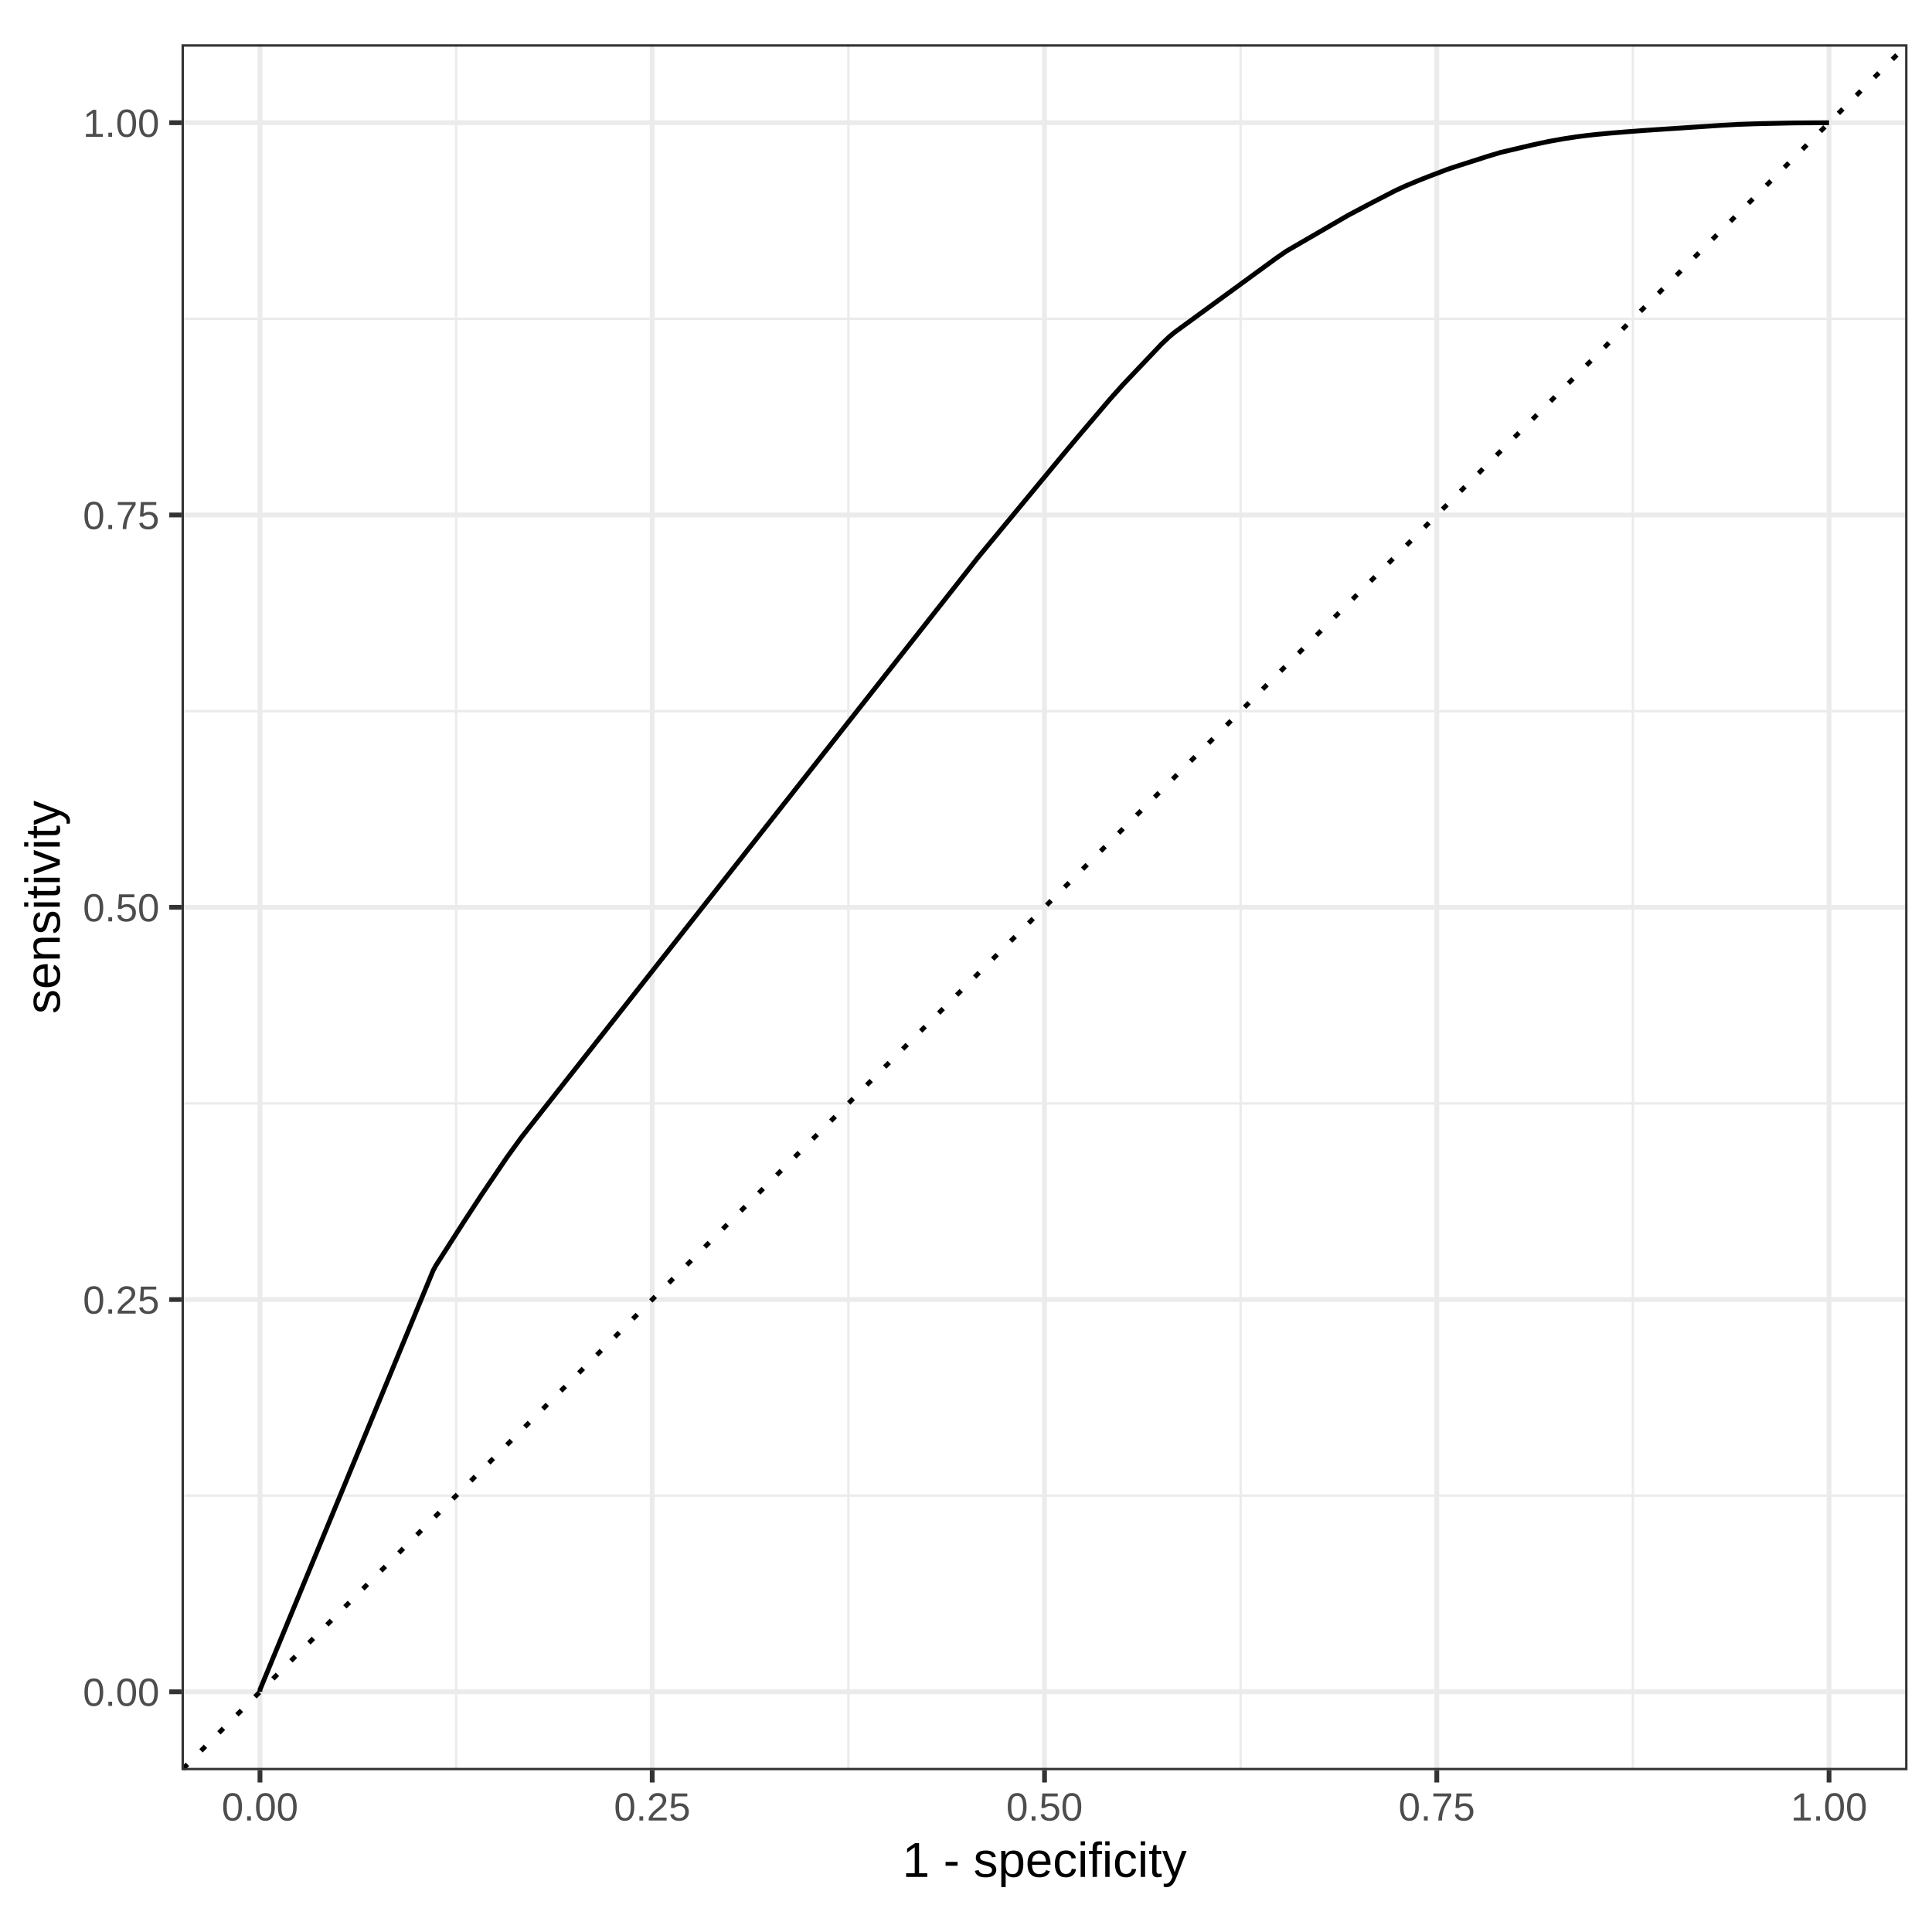
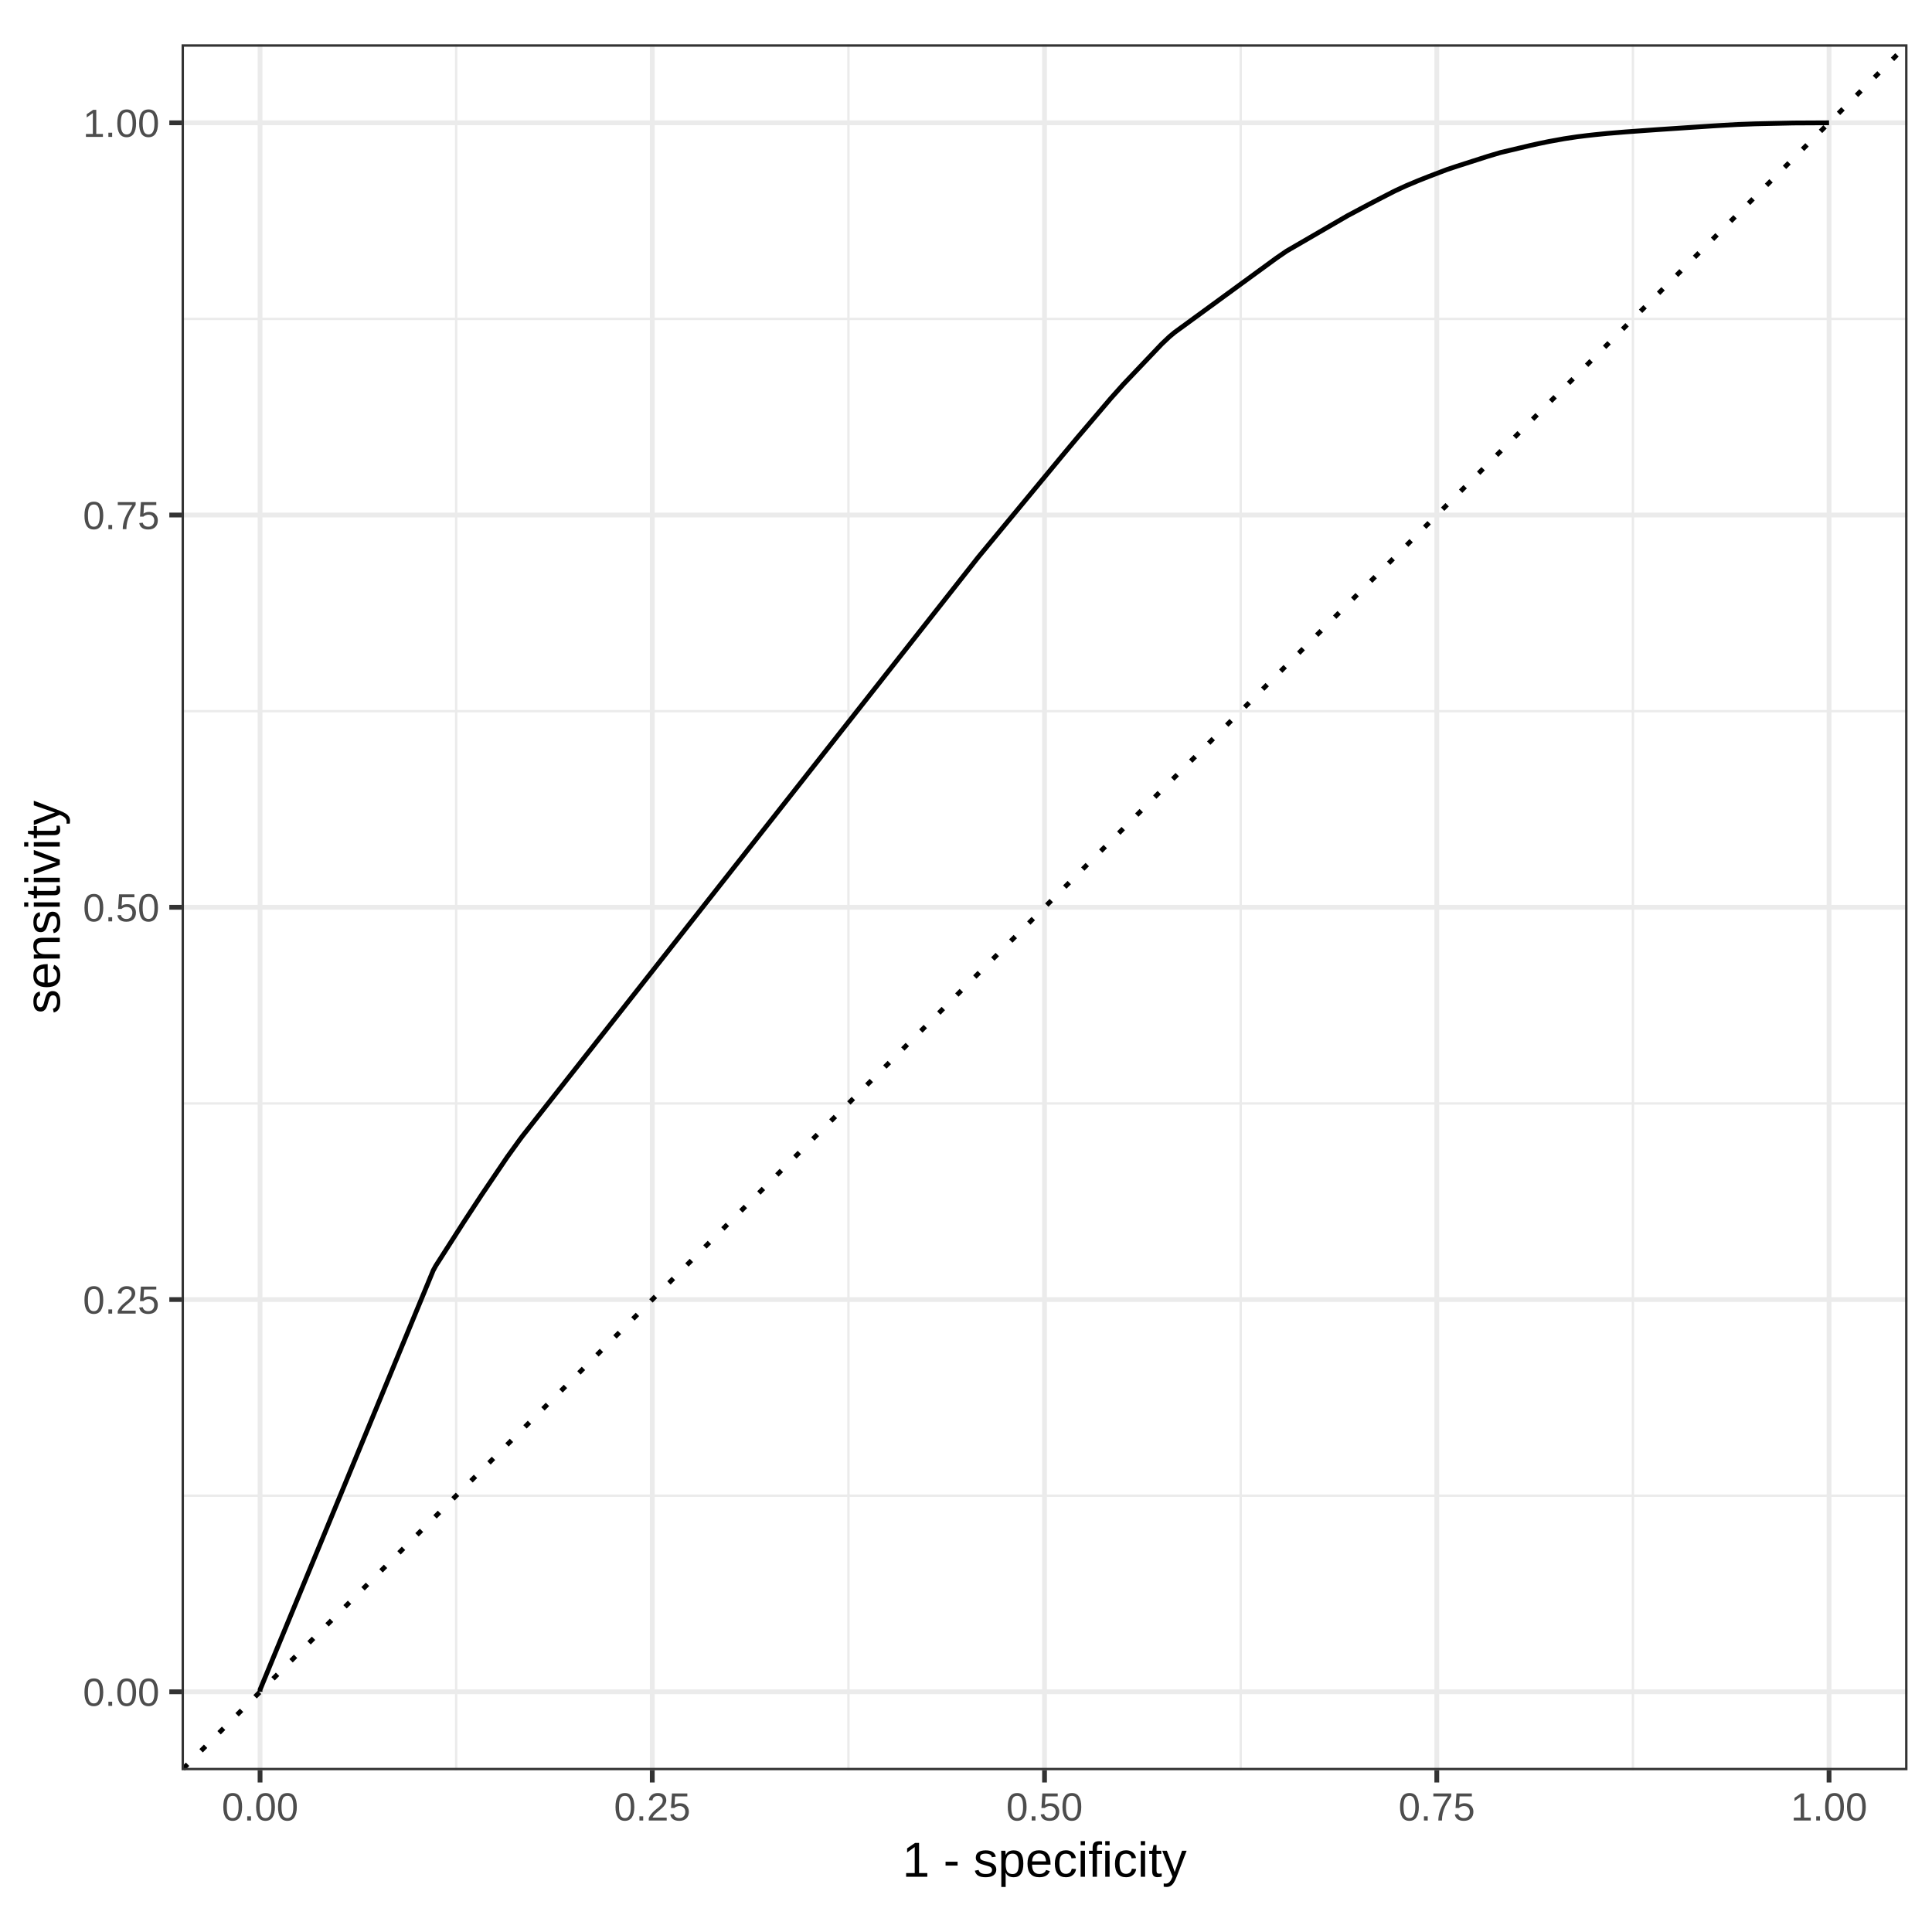
<svg xmlns="http://www.w3.org/2000/svg" class="svglite" width="432.00pt" height="432.00pt" viewBox="0 0 432.00 432.00">
  <defs>
    <style type="text/css">
    .svglite line, .svglite polyline, .svglite polygon, .svglite path, .svglite rect, .svglite circle {
      fill: none;
      stroke: #000000;
      stroke-linecap: round;
      stroke-linejoin: round;
      stroke-miterlimit: 10.00;
    }
    .svglite text {
      white-space: pre;
    }
  </style>
  </defs>
  <rect width="100%" height="100%" style="stroke: none; fill: #FFFFFF;" />
  <defs>
    <clipPath id="cpMC4wMHw0MzIuMDB8MC4wMHw0MzIuMDA=">
      <rect x="0.00" y="0.00" width="432.00" height="432.00" />
    </clipPath>
  </defs>
  <g clip-path="url(#cpMC4wMHw0MzIuMDB8MC4wMHw0MzIuMDA=)">
</g>
  <defs>
-     <clipPath id="cpMC4wMHw0MzIuMDB8NC40Mnw0MjcuNTg=">
-       <rect x="0" y="4.42" width="432.00" height="423.16" />
+     <clipPath id="cpMC4wMHw0MzIuMDB8NC40NHw0MjcuNTY=">
+       <rect x="0.00" y="4.44" width="432.00" height="423.13" />
    </clipPath>
  </defs>
-   <g clip-path="url(#cpMC4wMHw0MzIuMDB8NC40Mnw0MjcuNTg=)">
-     <rect x="0" y="4.42" width="432.00" height="423.16" style="stroke-width: 1.07; stroke: #FFFFFF; fill: #FFFFFF;" />
+   <g clip-path="url(#cpMC4wMHw0MzIuMDB8NC40NHw0MjcuNTY=)">
+     <rect x="0.00" y="4.44" width="432.00" height="423.13" style="stroke-width: 1.07; stroke: #FFFFFF; fill: #FFFFFF;" />
  </g>
  <g clip-path="url(#cpMC4wMHw0MzIuMDB8MC4wMHw0MzIuMDA=)">
</g>
  <defs>
-     <clipPath id="cpNDAuNTl8NDI2LjUyfDkuOTB8Mzk1Ljgz">
-       <rect x="40.59" y="9.90" width="385.93" height="385.93" />
+     <clipPath id="cpNDAuNjB8NDI2LjUyfDkuOTF8Mzk1Ljgz">
+       <rect x="40.60" y="9.91" width="385.92" height="385.92" />
    </clipPath>
  </defs>
-   <g clip-path="url(#cpNDAuNTl8NDI2LjUyfDkuOTB8Mzk1Ljgz)">
-     <rect x="40.59" y="9.90" width="385.93" height="385.93" style="stroke-width: 1.07; stroke: none; fill: #FFFFFF;" />
-     <polyline points="40.59,334.43 426.52,334.43 " style="stroke-width: 0.53; stroke: #EBEBEB; stroke-linecap: butt;" />
-     <polyline points="40.59,246.72 426.52,246.72 " style="stroke-width: 0.53; stroke: #EBEBEB; stroke-linecap: butt;" />
-     <polyline points="40.59,159.01 426.52,159.01 " style="stroke-width: 0.53; stroke: #EBEBEB; stroke-linecap: butt;" />
-     <polyline points="40.59,71.30 426.52,71.30 " style="stroke-width: 0.53; stroke: #EBEBEB; stroke-linecap: butt;" />
-     <polyline points="101.99,395.83 101.99,9.90 " style="stroke-width: 0.53; stroke: #EBEBEB; stroke-linecap: butt;" />
-     <polyline points="189.70,395.83 189.70,9.90 " style="stroke-width: 0.53; stroke: #EBEBEB; stroke-linecap: butt;" />
-     <polyline points="277.41,395.83 277.41,9.90 " style="stroke-width: 0.53; stroke: #EBEBEB; stroke-linecap: butt;" />
-     <polyline points="365.12,395.83 365.12,9.90 " style="stroke-width: 0.53; stroke: #EBEBEB; stroke-linecap: butt;" />
-     <polyline points="40.59,378.29 426.52,378.29 " style="stroke-width: 1.07; stroke: #EBEBEB; stroke-linecap: butt;" />
-     <polyline points="40.59,290.58 426.52,290.58 " style="stroke-width: 1.07; stroke: #EBEBEB; stroke-linecap: butt;" />
-     <polyline points="40.59,202.87 426.52,202.87 " style="stroke-width: 1.07; stroke: #EBEBEB; stroke-linecap: butt;" />
-     <polyline points="40.59,115.15 426.52,115.15 " style="stroke-width: 1.07; stroke: #EBEBEB; stroke-linecap: butt;" />
-     <polyline points="40.59,27.44 426.52,27.44 " style="stroke-width: 1.07; stroke: #EBEBEB; stroke-linecap: butt;" />
-     <polyline points="58.13,395.83 58.13,9.90 " style="stroke-width: 1.07; stroke: #EBEBEB; stroke-linecap: butt;" />
-     <polyline points="145.84,395.83 145.84,9.90 " style="stroke-width: 1.07; stroke: #EBEBEB; stroke-linecap: butt;" />
-     <polyline points="233.56,395.83 233.56,9.90 " style="stroke-width: 1.07; stroke: #EBEBEB; stroke-linecap: butt;" />
-     <polyline points="321.27,395.83 321.27,9.90 " style="stroke-width: 1.07; stroke: #EBEBEB; stroke-linecap: butt;" />
-     <polyline points="408.98,395.83 408.98,9.90 " style="stroke-width: 1.07; stroke: #EBEBEB; stroke-linecap: butt;" />
-     <polyline points="408.98,27.44 408.98,27.44 401.00,27.49 396.45,27.59 392.46,27.68 388.47,27.82 385.06,28.01 382.78,28.16 371.39,28.92 367.97,29.15 363.41,29.49 359.43,29.82 356.58,30.10 354.87,30.29 352.59,30.58 349.74,31.01 346.33,31.62 344.05,32.10 342.34,32.48 335.51,34.09 332.66,34.95 325.82,37.14 323.55,37.90 319.56,39.42 317.28,40.32 314.43,41.51 312.15,42.55 311.58,42.84 308.17,44.60 305.89,45.78 301.33,48.21 287.66,56.14 285.39,57.71 262.60,74.34 261.46,75.29 259.76,76.90 251.21,85.89 248.36,89.07 247.79,89.73 240.96,97.76 237.54,101.85 218.75,124.56 116.80,254.04 116.23,254.80 113.38,258.74 107.68,267.15 103.70,273.23 97.43,283.02 96.86,284.07 58.13,377.81 58.13,378.29 " style="stroke-width: 1.07; stroke-linecap: butt;" />
-     <line x1="-345.34" y1="781.76" x2="812.45" y2="-376.03" style="stroke-width: 1.07; stroke-dasharray: 1.42,4.27; stroke-linecap: butt;" />
-     <rect x="40.59" y="9.90" width="385.93" height="385.93" style="stroke-width: 1.07; stroke: #333333;" />
+   <g clip-path="url(#cpNDAuNjB8NDI2LjUyfDkuOTF8Mzk1Ljgz)">
+     <rect x="40.60" y="9.91" width="385.92" height="385.92" style="stroke-width: 1.07; stroke: none; fill: #FFFFFF;" />
+     <polyline points="40.60,334.44 426.52,334.44 " style="stroke-width: 0.53; stroke: #EBEBEB; stroke-linecap: butt;" />
+     <polyline points="40.60,246.73 426.52,246.73 " style="stroke-width: 0.53; stroke: #EBEBEB; stroke-linecap: butt;" />
+     <polyline points="40.60,159.02 426.52,159.02 " style="stroke-width: 0.53; stroke: #EBEBEB; stroke-linecap: butt;" />
+     <polyline points="40.60,71.31 426.52,71.31 " style="stroke-width: 0.53; stroke: #EBEBEB; stroke-linecap: butt;" />
+     <polyline points="102.00,395.83 102.00,9.91 " style="stroke-width: 0.53; stroke: #EBEBEB; stroke-linecap: butt;" />
+     <polyline points="189.71,395.83 189.71,9.91 " style="stroke-width: 0.53; stroke: #EBEBEB; stroke-linecap: butt;" />
+     <polyline points="277.42,395.83 277.42,9.91 " style="stroke-width: 0.53; stroke: #EBEBEB; stroke-linecap: butt;" />
+     <polyline points="365.12,395.83 365.12,9.91 " style="stroke-width: 0.53; stroke: #EBEBEB; stroke-linecap: butt;" />
+     <polyline points="40.60,378.29 426.52,378.29 " style="stroke-width: 1.07; stroke: #EBEBEB; stroke-linecap: butt;" />
+     <polyline points="40.60,290.58 426.52,290.58 " style="stroke-width: 1.07; stroke: #EBEBEB; stroke-linecap: butt;" />
+     <polyline points="40.60,202.87 426.52,202.87 " style="stroke-width: 1.07; stroke: #EBEBEB; stroke-linecap: butt;" />
+     <polyline points="40.60,115.16 426.52,115.16 " style="stroke-width: 1.07; stroke: #EBEBEB; stroke-linecap: butt;" />
+     <polyline points="40.60,27.46 426.52,27.46 " style="stroke-width: 1.07; stroke: #EBEBEB; stroke-linecap: butt;" />
+     <polyline points="58.15,395.83 58.15,9.91 " style="stroke-width: 1.07; stroke: #EBEBEB; stroke-linecap: butt;" />
+     <polyline points="145.85,395.83 145.85,9.91 " style="stroke-width: 1.07; stroke: #EBEBEB; stroke-linecap: butt;" />
+     <polyline points="233.56,395.83 233.56,9.91 " style="stroke-width: 1.07; stroke: #EBEBEB; stroke-linecap: butt;" />
+     <polyline points="321.27,395.83 321.27,9.91 " style="stroke-width: 1.07; stroke: #EBEBEB; stroke-linecap: butt;" />
+     <polyline points="408.98,395.83 408.98,9.91 " style="stroke-width: 1.07; stroke: #EBEBEB; stroke-linecap: butt;" />
+     <polyline points="408.98,27.46 408.98,27.46 401.01,27.50 396.45,27.60 392.46,27.69 388.48,27.84 385.06,28.03 382.78,28.17 371.39,28.93 367.97,29.17 363.42,29.50 359.43,29.83 356.58,30.12 354.87,30.31 352.60,30.59 349.75,31.02 346.33,31.64 344.05,32.11 342.34,32.49 335.51,34.11 332.66,34.96 325.83,37.15 323.55,37.91 319.56,39.43 317.28,40.33 314.44,41.52 312.16,42.57 311.59,42.85 308.17,44.61 305.89,45.80 301.34,48.22 287.67,56.15 285.39,57.72 262.61,74.35 261.47,75.30 259.76,76.92 251.22,85.90 248.37,89.08 247.80,89.75 240.97,97.77 237.55,101.86 218.75,124.57 116.81,254.04 116.24,254.80 113.39,258.75 107.70,267.16 103.71,273.24 97.44,283.03 96.87,284.07 58.15,377.81 58.15,378.29 " style="stroke-width: 1.07; stroke-linecap: butt;" />
+     <line x1="-345.31" y1="781.75" x2="812.44" y2="-376.00" style="stroke-width: 1.07; stroke-dasharray: 1.42,4.27; stroke-linecap: butt;" />
+     <rect x="40.60" y="9.91" width="385.92" height="385.92" style="stroke-width: 1.07; stroke: #333333;" />
  </g>
  <g clip-path="url(#cpMC4wMHw0MzIuMDB8MC4wMHw0MzIuMDA=)">
-     <text x="35.66" y="381.44" text-anchor="end" style="font-size: 8.80px;fill: #4D4D4D; font-family: &quot;Arial&quot;;" textLength="17.13px" lengthAdjust="spacingAndGlyphs">0.00</text>
-     <text x="35.66" y="293.73" text-anchor="end" style="font-size: 8.80px;fill: #4D4D4D; font-family: &quot;Arial&quot;;" textLength="17.13px" lengthAdjust="spacingAndGlyphs">0.25</text>
-     <text x="35.66" y="206.02" text-anchor="end" style="font-size: 8.80px;fill: #4D4D4D; font-family: &quot;Arial&quot;;" textLength="17.13px" lengthAdjust="spacingAndGlyphs">0.50</text>
-     <text x="35.66" y="118.31" text-anchor="end" style="font-size: 8.80px;fill: #4D4D4D; font-family: &quot;Arial&quot;;" textLength="17.13px" lengthAdjust="spacingAndGlyphs">0.75</text>
-     <text x="35.66" y="30.60" text-anchor="end" style="font-size: 8.80px;fill: #4D4D4D; font-family: &quot;Arial&quot;;" textLength="17.13px" lengthAdjust="spacingAndGlyphs">1.00</text>
-     <polyline points="37.85,378.29 40.59,378.29 " style="stroke-width: 1.07; stroke: #333333; stroke-linecap: butt;" />
-     <polyline points="37.85,290.58 40.59,290.58 " style="stroke-width: 1.07; stroke: #333333; stroke-linecap: butt;" />
-     <polyline points="37.85,202.87 40.59,202.87 " style="stroke-width: 1.07; stroke: #333333; stroke-linecap: butt;" />
-     <polyline points="37.85,115.15 40.59,115.15 " style="stroke-width: 1.07; stroke: #333333; stroke-linecap: butt;" />
-     <polyline points="37.85,27.44 40.59,27.44 " style="stroke-width: 1.07; stroke: #333333; stroke-linecap: butt;" />
-     <polyline points="58.13,398.57 58.13,395.83 " style="stroke-width: 1.07; stroke: #333333; stroke-linecap: butt;" />
-     <polyline points="145.84,398.57 145.84,395.83 " style="stroke-width: 1.07; stroke: #333333; stroke-linecap: butt;" />
+     <text x="35.67" y="381.44" text-anchor="end" style="font-size: 8.80px;fill: #4D4D4D; font-family: &quot;Arial&quot;;" textLength="17.13px" lengthAdjust="spacingAndGlyphs">0.00</text>
+     <text x="35.67" y="293.73" text-anchor="end" style="font-size: 8.80px;fill: #4D4D4D; font-family: &quot;Arial&quot;;" textLength="17.13px" lengthAdjust="spacingAndGlyphs">0.25</text>
+     <text x="35.67" y="206.03" text-anchor="end" style="font-size: 8.80px;fill: #4D4D4D; font-family: &quot;Arial&quot;;" textLength="17.13px" lengthAdjust="spacingAndGlyphs">0.50</text>
+     <text x="35.67" y="118.32" text-anchor="end" style="font-size: 8.80px;fill: #4D4D4D; font-family: &quot;Arial&quot;;" textLength="17.13px" lengthAdjust="spacingAndGlyphs">0.75</text>
+     <text x="35.67" y="30.61" text-anchor="end" style="font-size: 8.80px;fill: #4D4D4D; font-family: &quot;Arial&quot;;" textLength="17.13px" lengthAdjust="spacingAndGlyphs">1.00</text>
+     <polyline points="37.86,378.29 40.60,378.29 " style="stroke-width: 1.07; stroke: #333333; stroke-linecap: butt;" />
+     <polyline points="37.86,290.58 40.60,290.58 " style="stroke-width: 1.07; stroke: #333333; stroke-linecap: butt;" />
+     <polyline points="37.86,202.87 40.60,202.87 " style="stroke-width: 1.07; stroke: #333333; stroke-linecap: butt;" />
+     <polyline points="37.86,115.16 40.60,115.16 " style="stroke-width: 1.07; stroke: #333333; stroke-linecap: butt;" />
+     <polyline points="37.86,27.46 40.60,27.46 " style="stroke-width: 1.07; stroke: #333333; stroke-linecap: butt;" />
+     <polyline points="58.15,398.57 58.15,395.83 " style="stroke-width: 1.07; stroke: #333333; stroke-linecap: butt;" />
+     <polyline points="145.85,398.57 145.85,395.83 " style="stroke-width: 1.07; stroke: #333333; stroke-linecap: butt;" />
    <polyline points="233.56,398.57 233.56,395.83 " style="stroke-width: 1.07; stroke: #333333; stroke-linecap: butt;" />
    <polyline points="321.27,398.57 321.27,395.83 " style="stroke-width: 1.07; stroke: #333333; stroke-linecap: butt;" />
    <polyline points="408.98,398.57 408.98,395.83 " style="stroke-width: 1.07; stroke: #333333; stroke-linecap: butt;" />
-     <text x="58.13" y="407.07" text-anchor="middle" style="font-size: 8.80px;fill: #4D4D4D; font-family: &quot;Arial&quot;;" textLength="17.13px" lengthAdjust="spacingAndGlyphs">0.00</text>
-     <text x="145.84" y="407.07" text-anchor="middle" style="font-size: 8.80px;fill: #4D4D4D; font-family: &quot;Arial&quot;;" textLength="17.13px" lengthAdjust="spacingAndGlyphs">0.25</text>
+     <text x="58.15" y="407.07" text-anchor="middle" style="font-size: 8.80px;fill: #4D4D4D; font-family: &quot;Arial&quot;;" textLength="17.13px" lengthAdjust="spacingAndGlyphs">0.00</text>
+     <text x="145.85" y="407.07" text-anchor="middle" style="font-size: 8.80px;fill: #4D4D4D; font-family: &quot;Arial&quot;;" textLength="17.13px" lengthAdjust="spacingAndGlyphs">0.25</text>
    <text x="233.56" y="407.07" text-anchor="middle" style="font-size: 8.80px;fill: #4D4D4D; font-family: &quot;Arial&quot;;" textLength="17.13px" lengthAdjust="spacingAndGlyphs">0.50</text>
    <text x="321.27" y="407.07" text-anchor="middle" style="font-size: 8.80px;fill: #4D4D4D; font-family: &quot;Arial&quot;;" textLength="17.13px" lengthAdjust="spacingAndGlyphs">0.75</text>
    <text x="408.98" y="407.07" text-anchor="middle" style="font-size: 8.80px;fill: #4D4D4D; font-family: &quot;Arial&quot;;" textLength="17.13px" lengthAdjust="spacingAndGlyphs">1.00</text>
-     <text x="233.56" y="419.68" text-anchor="middle" style="font-size: 11.00px; font-family: &quot;Arial&quot;;" textLength="63.56px" lengthAdjust="spacingAndGlyphs">1 - specificity</text>
+     <text x="233.56" y="419.65" text-anchor="middle" style="font-size: 11.00px; font-family: &quot;Arial&quot;;" textLength="63.56px" lengthAdjust="spacingAndGlyphs">1 - specificity</text>
    <text transform="translate(13.37,202.87) rotate(-90)" text-anchor="middle" style="font-size: 11.00px; font-family: &quot;Arial&quot;;" textLength="47.67px" lengthAdjust="spacingAndGlyphs">sensitivity</text>
  </g>
</svg>
